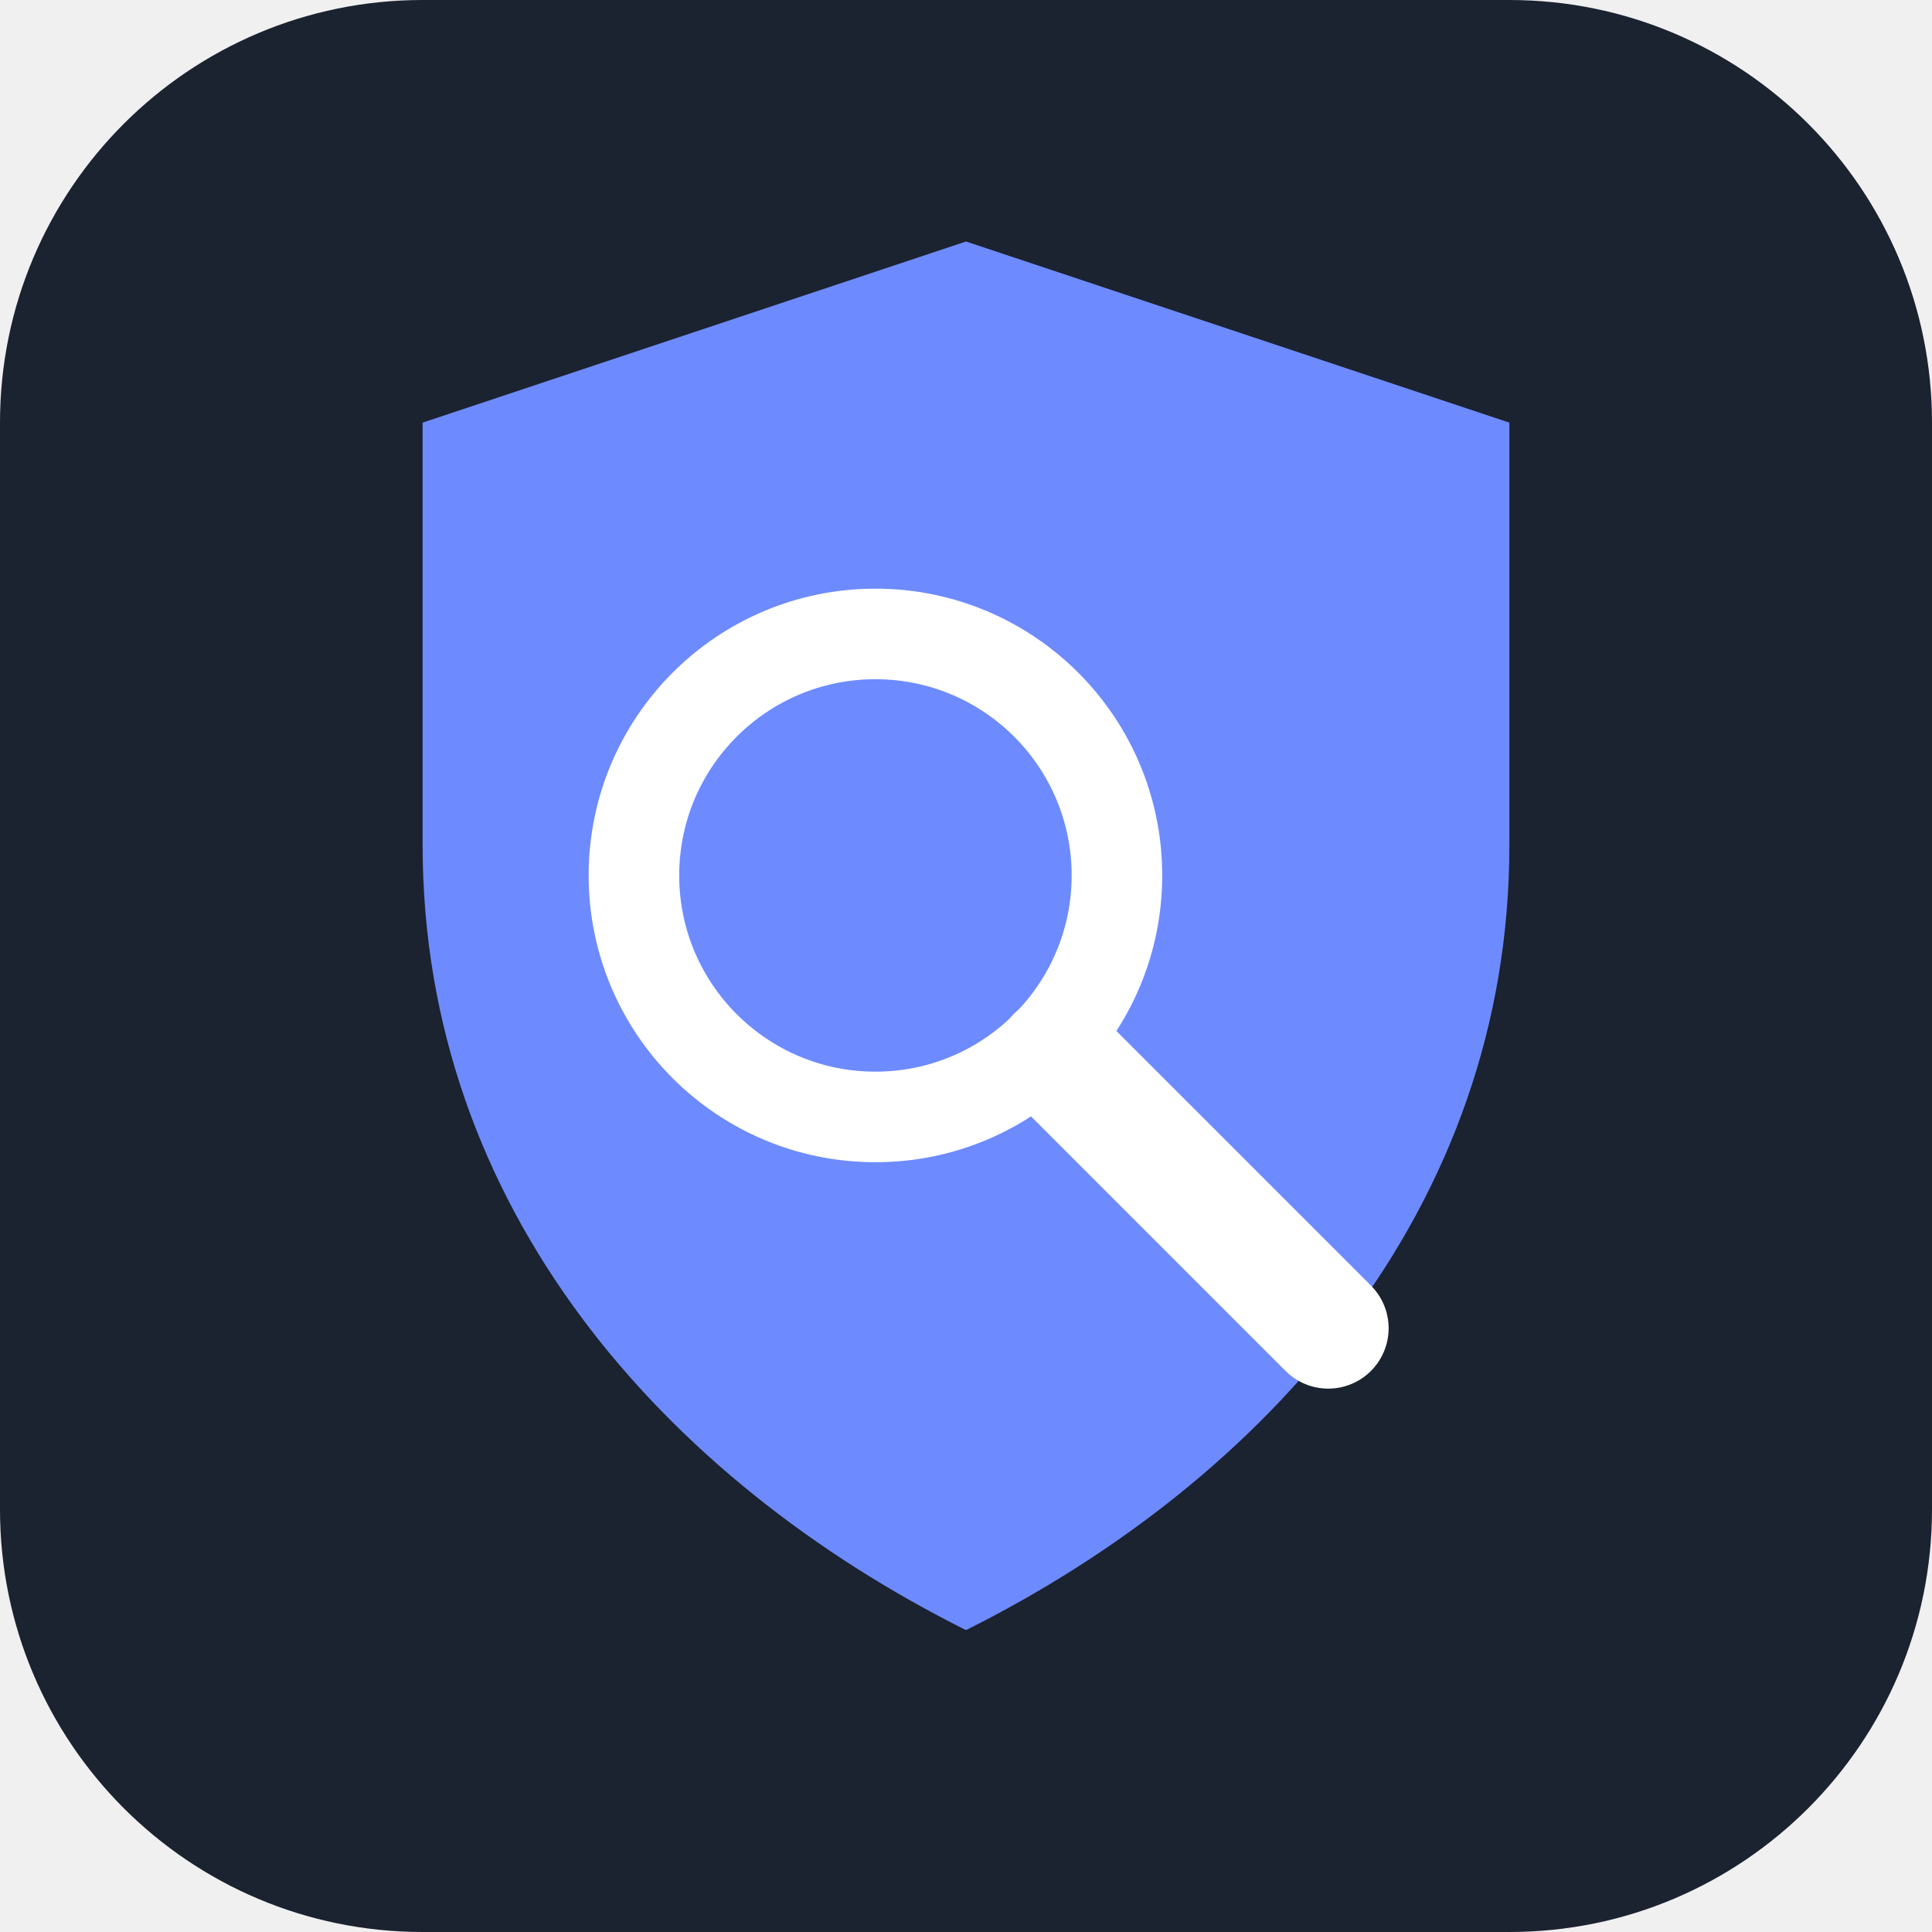
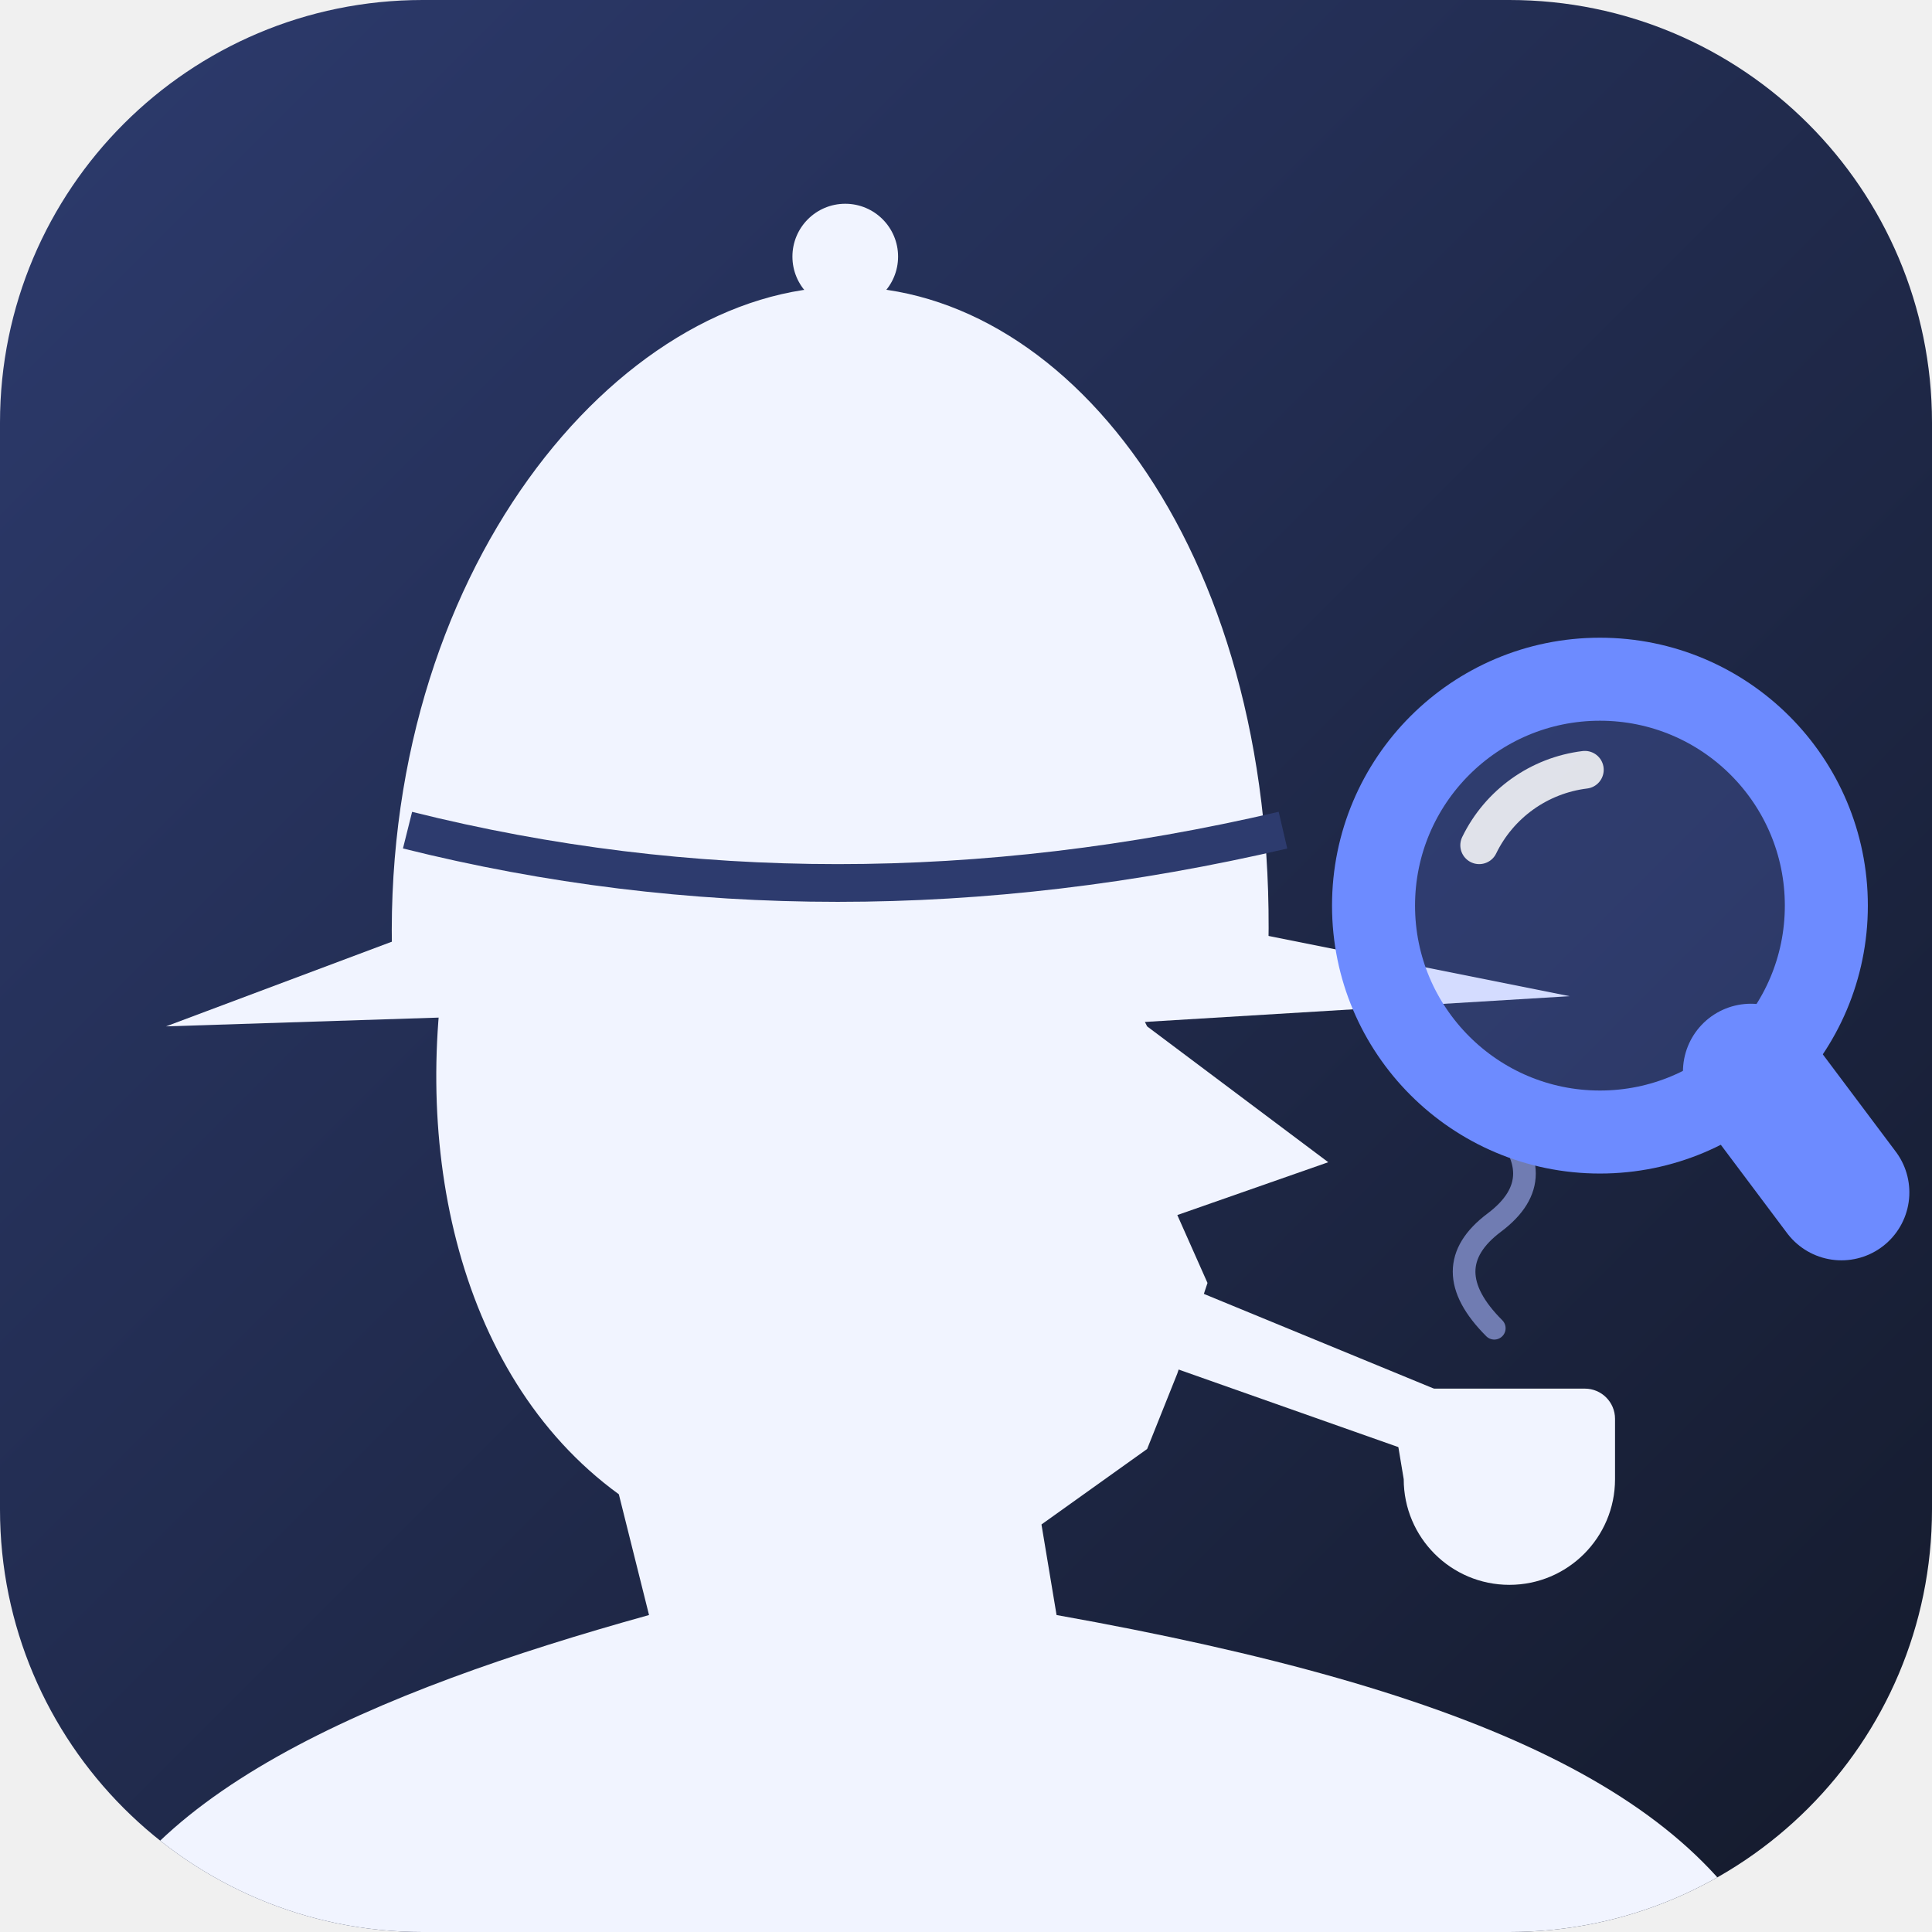
- <svg xmlns="http://www.w3.org/2000/svg" viewBox="0 0 64 64">
-   <rect width="64" height="64" rx="14" fill="#1b2230" />
-   <path d="M32 8l18 6v14c0 12-8 21-18 26C22 49 14 40 14 28V14z" fill="#6d8bff" />
-   <circle cx="29" cy="29" r="8" fill="none" stroke="#fff" stroke-width="3" />
-   <path d="M35 35l9 9" stroke="#fff" stroke-width="4" stroke-linecap="round" />
+ <svg xmlns="http://www.w3.org/2000/svg" viewBox="0 0 256 256">
+   <defs>
+     <linearGradient id="g" x1="0" y1="0" x2="1" y2="1">
+       <stop offset="0" stop-color="#2d3b6e" />
+       <stop offset="1" stop-color="#141a2b" />
+     </linearGradient>
+     <clipPath id="c">
+       <rect width="256" height="256" rx="56" />
+     </clipPath>
+   </defs>
+   <rect width="256" height="256" rx="56" fill="url(#g)" />
+   <g clip-path="url(#c)">
+     <g fill="#f1f4ff">
+       <path d="M60 122 L146 124 L152 136 L176 154 L156 161 L160 170 L156 182 L152 192 L138 202 L140 214 C196 224 226 238 236 262 L10 262 C16 238 50 224 86 214 L82 198 C60 182 54 150 60 122 Z" />
+       <path d="M52 128 C50 76 82 38 112 38 C142 38 170 74 168 128 Z" />
+       <path d="M138 118 L208 132 L142 136 Z" />
+       <path d="M54 124 L22 136 L84 134 Z" />
+       <circle cx="112" cy="34" r="7" />
+       <path d="M156 170 L190 184 L186 192 L152 180 Z" />
+       <path d="M184 184 h26 a4 4 0 0 1 4 4 v8 a14 14 0 0 1 -14 14 h0 a14 14 0 0 1 -14 -14 z" />
+     </g>
+     <path d="M54 110 Q110 124 170 110" fill="none" stroke="#2d3b6e" stroke-width="5" />
+     <g fill="none" stroke="#a9b8ff" stroke-width="3" stroke-linecap="round" opacity=".6">
+       <path d="M198 176 q-8 -8 0 -14 q8 -6 0 -14" />
+     </g>
+     <circle cx="212" cy="120" r="30" fill="#6d8bff" fill-opacity=".22" stroke="#6d8bff" stroke-width="11" />
+     <path d="M196 112 A18 18 0 0 1 210 102" fill="none" stroke="#fff" stroke-width="5" stroke-linecap="round" opacity=".85" />
+     <path d="M232 142 L244 158" stroke="#6d8bff" stroke-width="18" stroke-linecap="round" />
+   </g>
</svg>
